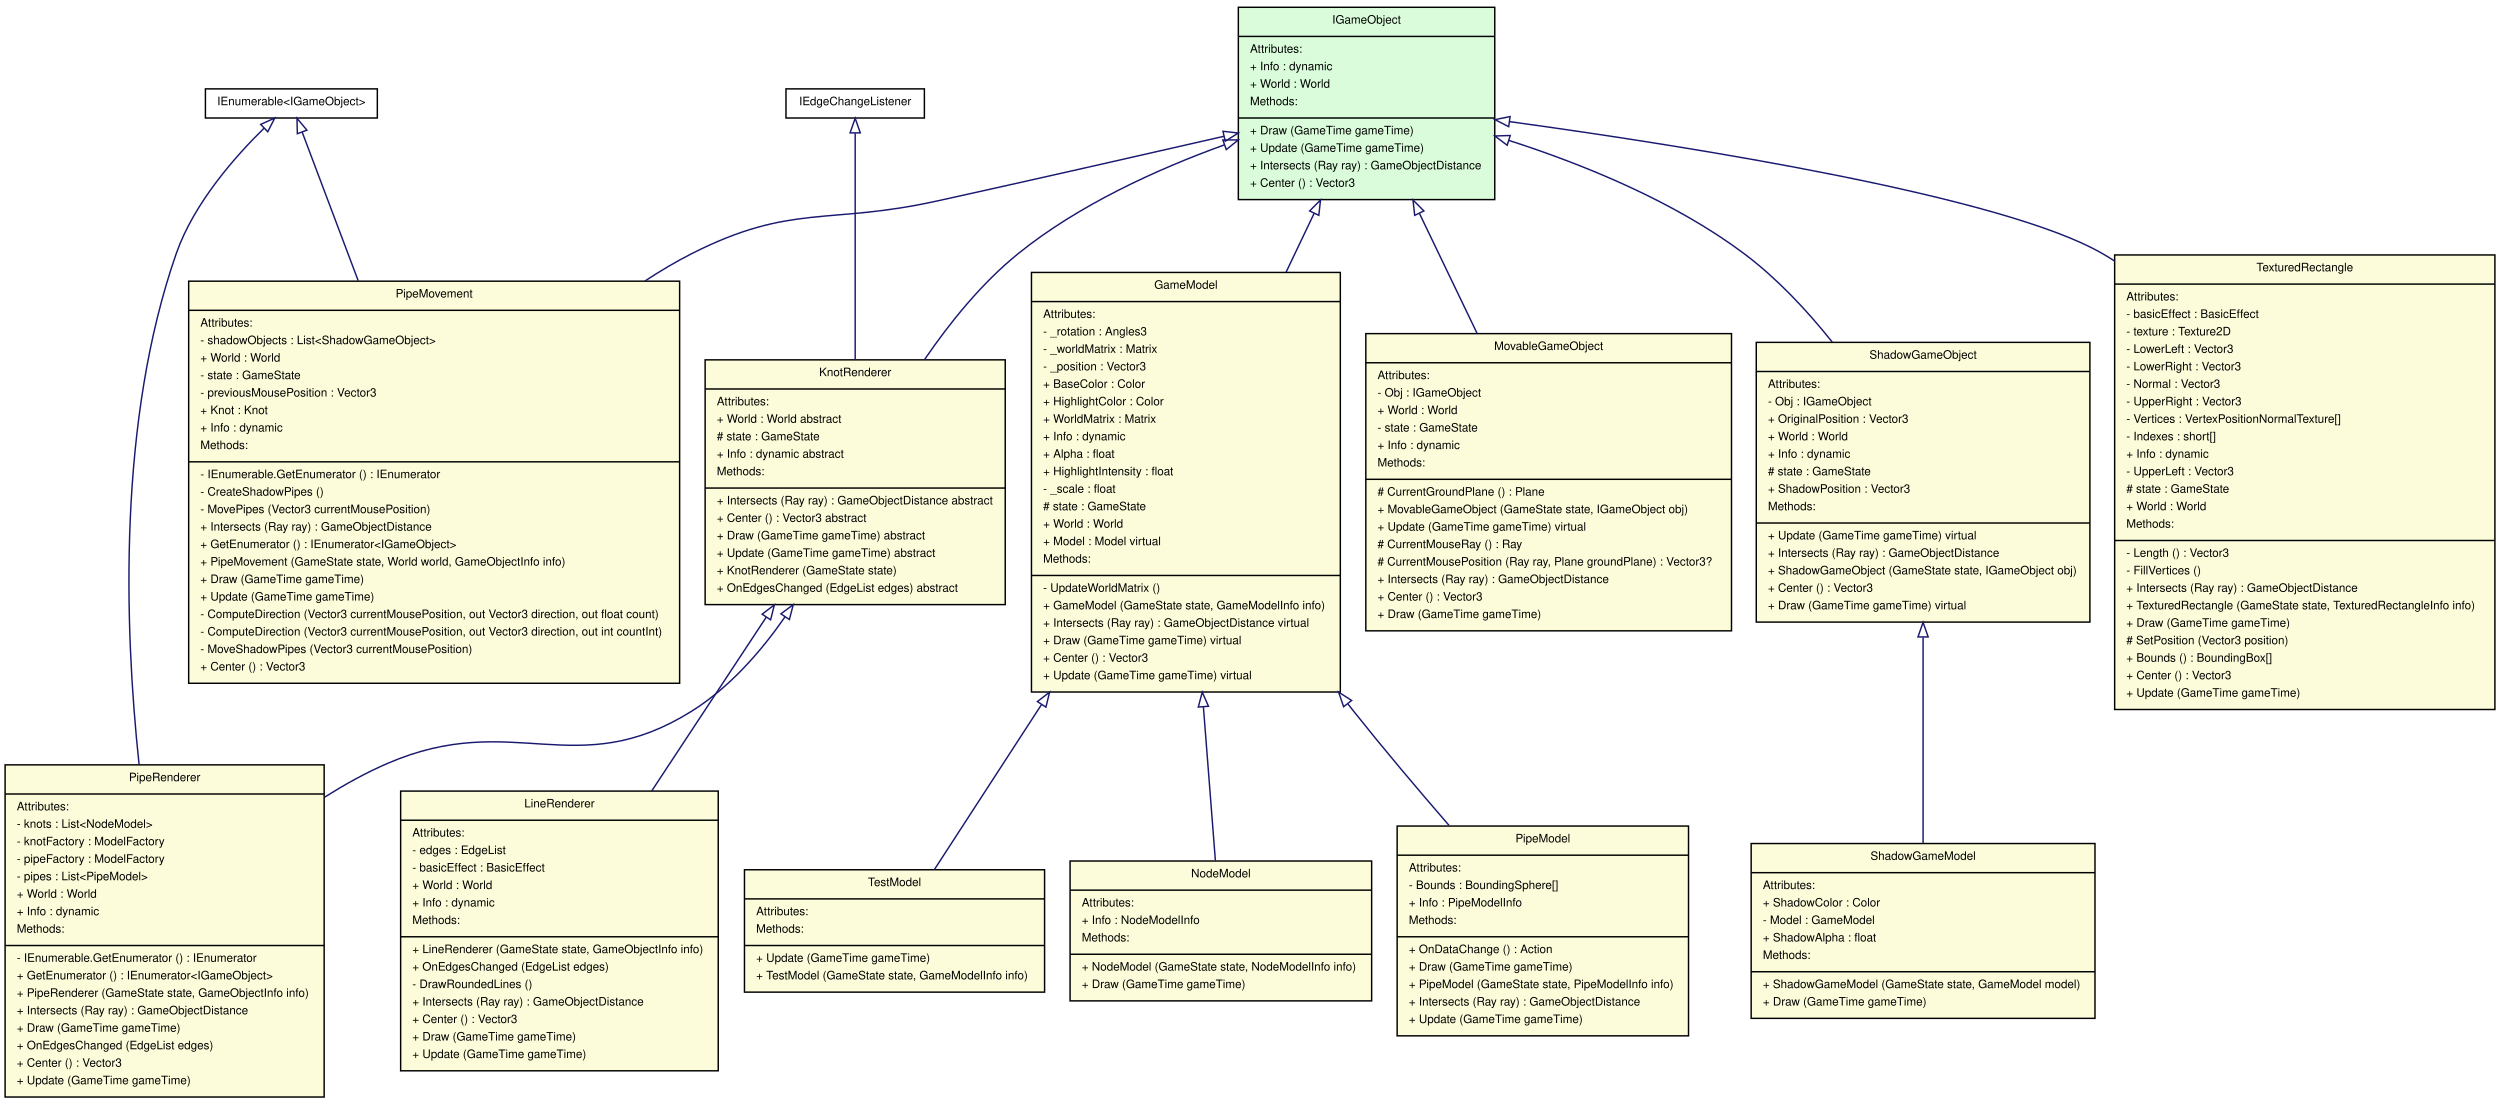
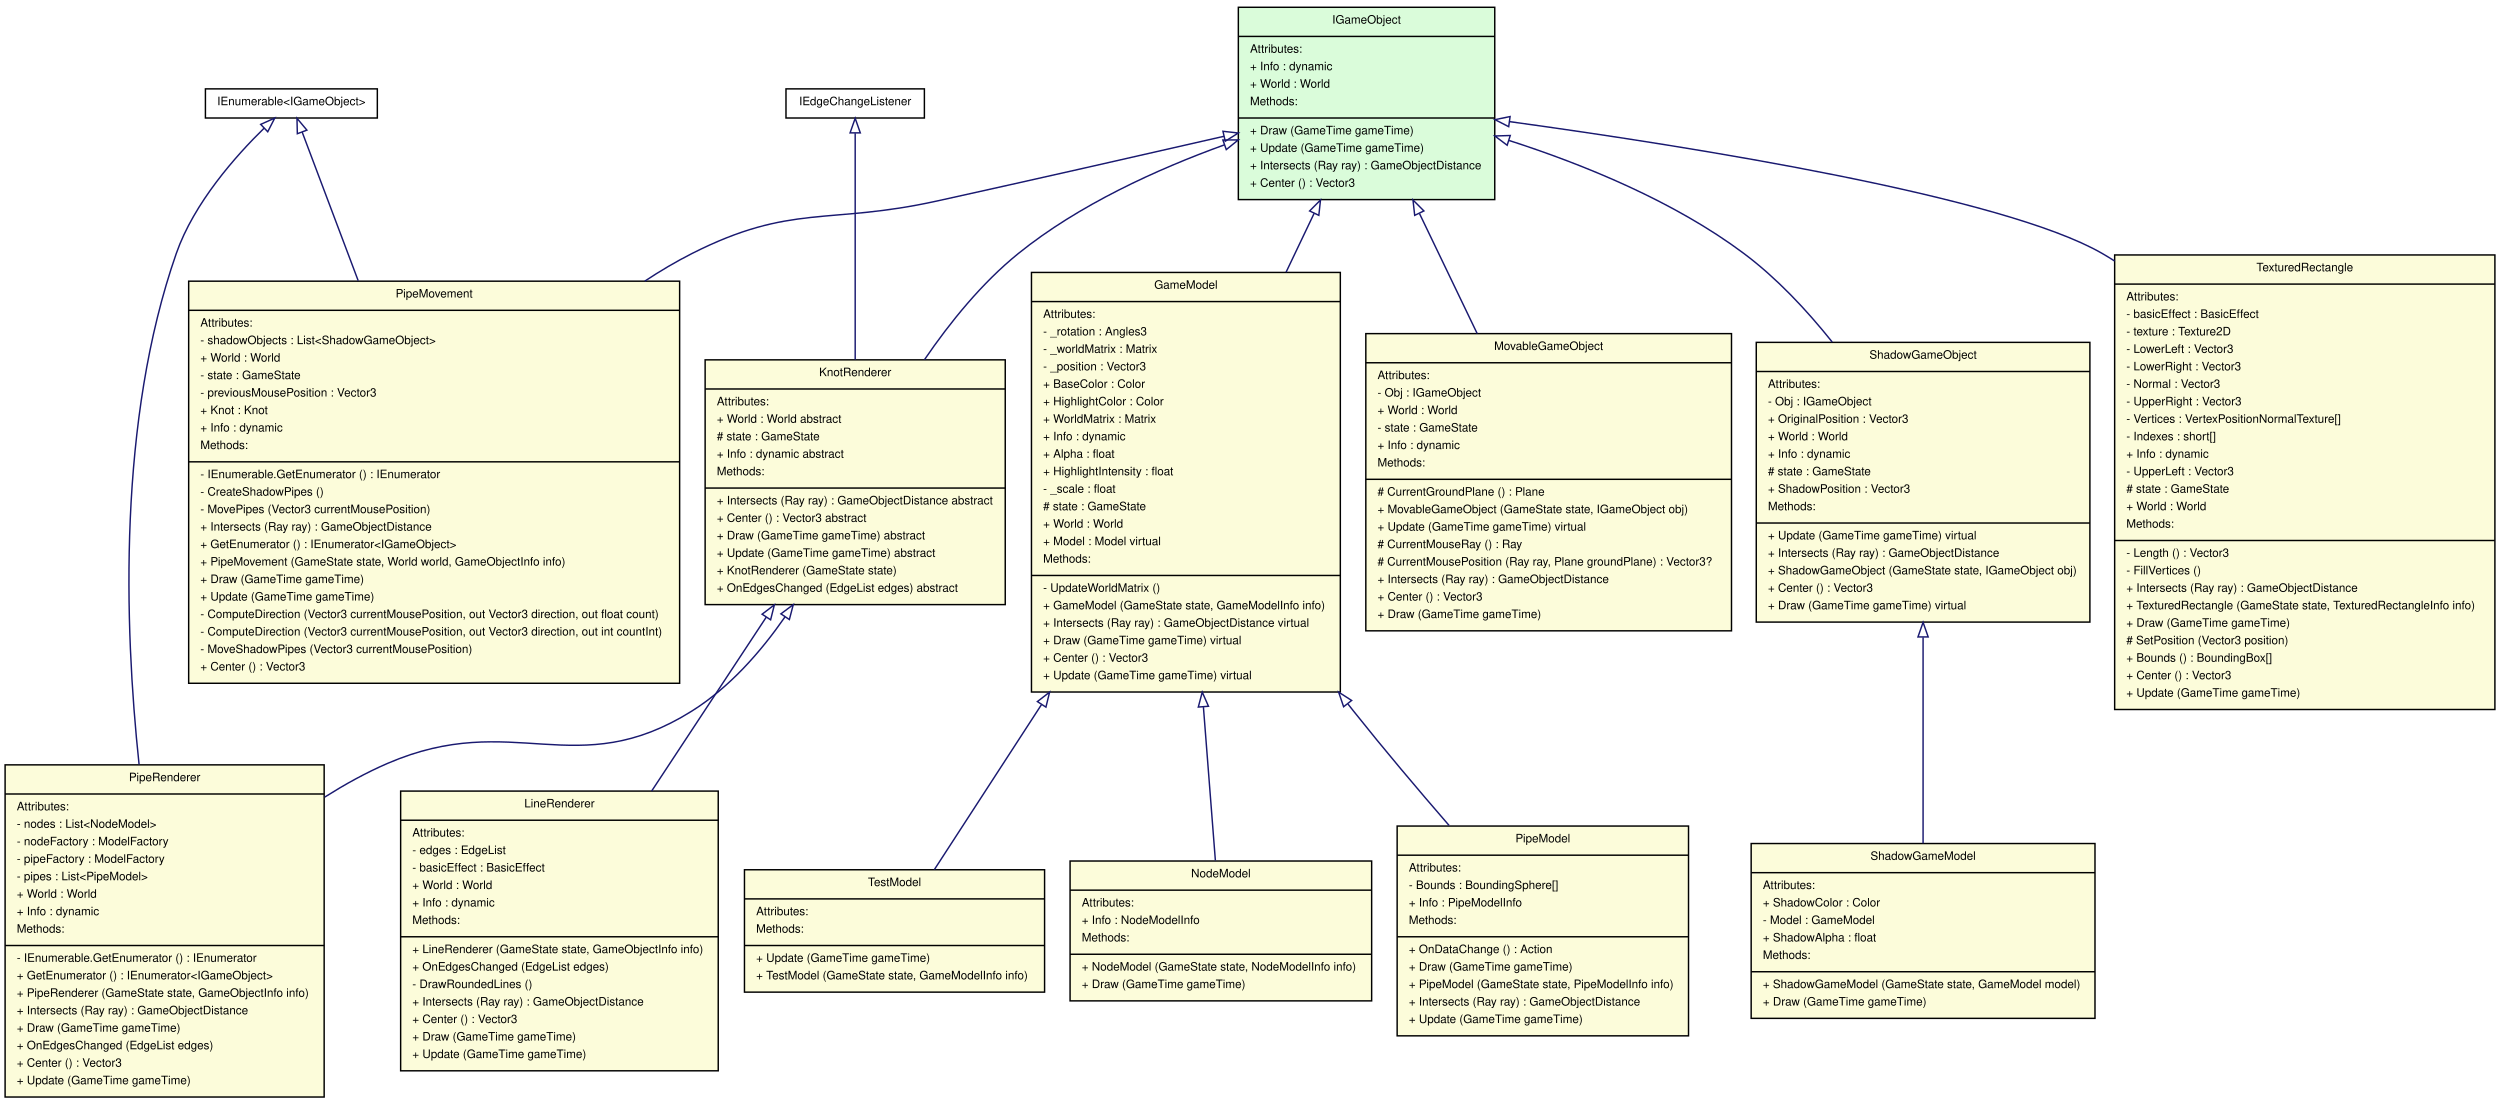
<svg xmlns="http://www.w3.org/2000/svg" width="1716pt" height="758pt" viewBox="0.00 0.00 1716.00 758.00">
  <g id="graph1" class="graph" transform="scale(1 1) rotate(0) translate(4 754)">
    <polygon fill="white" stroke="white" points="-4,5 -4,-754 1713,-754 1713,5 -4,5" />
    <g id="node1" class="node">
      <polygon fill="#dafcda" stroke="black" points="846,-617 846,-749 1022,-749 1022,-617 846,-617" />
      <text text-anchor="middle" x="934" y="-737.8" font-family="Helvetica,sans-Serif" font-size="8.00">IGameObject</text>
      <polyline fill="none" stroke="black" points="846,-729 1022,-729 " />
      <text text-anchor="start" x="854" y="-717.8" font-family="Helvetica,sans-Serif" font-size="8.00">Attributes:</text>
      <text text-anchor="start" x="854" y="-705.8" font-family="Helvetica,sans-Serif" font-size="8.00">+ Info : dynamic</text>
      <text text-anchor="start" x="854" y="-693.8" font-family="Helvetica,sans-Serif" font-size="8.00">+ World : World</text>
      <text text-anchor="start" x="854" y="-681.8" font-family="Helvetica,sans-Serif" font-size="8.00">Methods:</text>
      <polyline fill="none" stroke="black" points="846,-673 1022,-673 " />
      <text text-anchor="start" x="854" y="-661.8" font-family="Helvetica,sans-Serif" font-size="8.00">+ Draw (GameTime gameTime)</text>
      <text text-anchor="start" x="854" y="-649.8" font-family="Helvetica,sans-Serif" font-size="8.00">+ Update (GameTime gameTime)</text>
      <text text-anchor="start" x="854" y="-637.8" font-family="Helvetica,sans-Serif" font-size="8.00">+ Intersects (Ray ray) : GameObjectDistance</text>
      <text text-anchor="start" x="854" y="-625.8" font-family="Helvetica,sans-Serif" font-size="8.00">+ Center () : Vector3</text>
    </g>
    <g id="node2" class="node">
      <polygon fill="#fcfcda" stroke="black" points="704,-279 704,-567 916,-567 916,-279 704,-279" />
      <text text-anchor="middle" x="810" y="-555.8" font-family="Helvetica,sans-Serif" font-size="8.00">GameModel</text>
      <polyline fill="none" stroke="black" points="704,-547 916,-547 " />
      <text text-anchor="start" x="712" y="-535.8" font-family="Helvetica,sans-Serif" font-size="8.00">Attributes:</text>
      <text text-anchor="start" x="712" y="-523.8" font-family="Helvetica,sans-Serif" font-size="8.00">- _rotation : Angles3</text>
      <text text-anchor="start" x="712" y="-511.8" font-family="Helvetica,sans-Serif" font-size="8.00">- _worldMatrix : Matrix</text>
      <text text-anchor="start" x="712" y="-499.8" font-family="Helvetica,sans-Serif" font-size="8.00">- _position : Vector3</text>
      <text text-anchor="start" x="712" y="-487.8" font-family="Helvetica,sans-Serif" font-size="8.00">+ BaseColor : Color</text>
      <text text-anchor="start" x="712" y="-475.8" font-family="Helvetica,sans-Serif" font-size="8.00">+ HighlightColor : Color</text>
      <text text-anchor="start" x="712" y="-463.8" font-family="Helvetica,sans-Serif" font-size="8.00">+ WorldMatrix : Matrix</text>
      <text text-anchor="start" x="712" y="-451.8" font-family="Helvetica,sans-Serif" font-size="8.00">+ Info : dynamic</text>
      <text text-anchor="start" x="712" y="-439.8" font-family="Helvetica,sans-Serif" font-size="8.00">+ Alpha : float</text>
      <text text-anchor="start" x="712" y="-427.8" font-family="Helvetica,sans-Serif" font-size="8.00">+ HighlightIntensity : float</text>
      <text text-anchor="start" x="712" y="-415.8" font-family="Helvetica,sans-Serif" font-size="8.00">- _scale : float</text>
      <text text-anchor="start" x="712" y="-403.8" font-family="Helvetica,sans-Serif" font-size="8.00"># state : GameState</text>
      <text text-anchor="start" x="712" y="-391.8" font-family="Helvetica,sans-Serif" font-size="8.00">+ World : World</text>
      <text text-anchor="start" x="712" y="-379.8" font-family="Helvetica,sans-Serif" font-size="8.00">+ Model : Model virtual</text>
      <text text-anchor="start" x="712" y="-367.8" font-family="Helvetica,sans-Serif" font-size="8.00">Methods:</text>
      <polyline fill="none" stroke="black" points="704,-359 916,-359 " />
      <text text-anchor="start" x="712" y="-347.8" font-family="Helvetica,sans-Serif" font-size="8.00">- UpdateWorldMatrix ()</text>
      <text text-anchor="start" x="712" y="-335.8" font-family="Helvetica,sans-Serif" font-size="8.00">+ GameModel (GameState state, GameModelInfo info)</text>
      <text text-anchor="start" x="712" y="-323.8" font-family="Helvetica,sans-Serif" font-size="8.00">+ Intersects (Ray ray) : GameObjectDistance virtual</text>
      <text text-anchor="start" x="712" y="-311.8" font-family="Helvetica,sans-Serif" font-size="8.00">+ Draw (GameTime gameTime) virtual</text>
      <text text-anchor="start" x="712" y="-299.8" font-family="Helvetica,sans-Serif" font-size="8.00">+ Center () : Vector3</text>
      <text text-anchor="start" x="712" y="-287.8" font-family="Helvetica,sans-Serif" font-size="8.00">+ Update (GameTime gameTime) virtual</text>
    </g>
    <g id="edge2" class="edge">
      <path fill="none" stroke="midnightblue" d="M898.019,-607.556C891.912,-594.75 885.393,-581.082 878.77,-567.195" />
      <polygon fill="none" stroke="midnightblue" points="894.925,-609.199 902.389,-616.718 901.243,-606.186 894.925,-609.199" />
    </g>
    <g id="node6" class="node">
      <polygon fill="#fcfcda" stroke="black" points="480,-339 480,-507 686,-507 686,-339 480,-339" />
      <text text-anchor="middle" x="583" y="-495.8" font-family="Helvetica,sans-Serif" font-size="8.00">KnotRenderer</text>
      <polyline fill="none" stroke="black" points="480,-487 686,-487 " />
      <text text-anchor="start" x="488" y="-475.8" font-family="Helvetica,sans-Serif" font-size="8.00">Attributes:</text>
      <text text-anchor="start" x="488" y="-463.8" font-family="Helvetica,sans-Serif" font-size="8.00">+ World : World abstract</text>
      <text text-anchor="start" x="488" y="-451.8" font-family="Helvetica,sans-Serif" font-size="8.00"># state : GameState</text>
      <text text-anchor="start" x="488" y="-439.8" font-family="Helvetica,sans-Serif" font-size="8.00">+ Info : dynamic abstract</text>
      <text text-anchor="start" x="488" y="-427.8" font-family="Helvetica,sans-Serif" font-size="8.00">Methods:</text>
      <polyline fill="none" stroke="black" points="480,-419 686,-419 " />
      <text text-anchor="start" x="488" y="-407.8" font-family="Helvetica,sans-Serif" font-size="8.00">+ Intersects (Ray ray) : GameObjectDistance abstract</text>
      <text text-anchor="start" x="488" y="-395.8" font-family="Helvetica,sans-Serif" font-size="8.00">+ Center () : Vector3 abstract</text>
      <text text-anchor="start" x="488" y="-383.8" font-family="Helvetica,sans-Serif" font-size="8.00">+ Draw (GameTime gameTime) abstract</text>
      <text text-anchor="start" x="488" y="-371.8" font-family="Helvetica,sans-Serif" font-size="8.00">+ Update (GameTime gameTime) abstract</text>
      <text text-anchor="start" x="488" y="-359.8" font-family="Helvetica,sans-Serif" font-size="8.00">+ KnotRenderer (GameState state)</text>
      <text text-anchor="start" x="488" y="-347.8" font-family="Helvetica,sans-Serif" font-size="8.00">+ OnEdgesChanged (EdgeList edges) abstract</text>
    </g>
    <g id="edge12" class="edge">
      <path fill="none" stroke="midnightblue" d="M836.262,-654.511C790.173,-637.831 736.36,-613.38 695,-580 670.118,-559.918 648.213,-532.971 630.528,-507.075" />
      <polygon fill="none" stroke="midnightblue" points="835.377,-657.911 845.972,-657.953 837.716,-651.313 835.377,-657.911" />
    </g>
    <g id="node9" class="node">
      <polygon fill="#fcfcda" stroke="black" points="933.5,-321 933.5,-525 1184.5,-525 1184.5,-321 933.5,-321" />
      <text text-anchor="middle" x="1059" y="-513.8" font-family="Helvetica,sans-Serif" font-size="8.00">MovableGameObject</text>
      <polyline fill="none" stroke="black" points="933.5,-505 1184.5,-505 " />
      <text text-anchor="start" x="941.5" y="-493.8" font-family="Helvetica,sans-Serif" font-size="8.00">Attributes:</text>
      <text text-anchor="start" x="941.5" y="-481.8" font-family="Helvetica,sans-Serif" font-size="8.00">- Obj : IGameObject</text>
      <text text-anchor="start" x="941.5" y="-469.8" font-family="Helvetica,sans-Serif" font-size="8.00">+ World : World</text>
      <text text-anchor="start" x="941.5" y="-457.8" font-family="Helvetica,sans-Serif" font-size="8.00">- state : GameState</text>
      <text text-anchor="start" x="941.5" y="-445.8" font-family="Helvetica,sans-Serif" font-size="8.00">+ Info : dynamic</text>
      <text text-anchor="start" x="941.5" y="-433.8" font-family="Helvetica,sans-Serif" font-size="8.00">Methods:</text>
      <polyline fill="none" stroke="black" points="933.5,-425 1184.5,-425 " />
      <text text-anchor="start" x="941.5" y="-413.8" font-family="Helvetica,sans-Serif" font-size="8.00"># CurrentGroundPlane () : Plane</text>
      <text text-anchor="start" x="941.5" y="-401.8" font-family="Helvetica,sans-Serif" font-size="8.00">+ MovableGameObject (GameState state, IGameObject obj)</text>
      <text text-anchor="start" x="941.5" y="-389.8" font-family="Helvetica,sans-Serif" font-size="8.00">+ Update (GameTime gameTime) virtual</text>
      <text text-anchor="start" x="941.5" y="-377.8" font-family="Helvetica,sans-Serif" font-size="8.00"># CurrentMouseRay () : Ray</text>
      <text text-anchor="start" x="941.5" y="-365.8" font-family="Helvetica,sans-Serif" font-size="8.00"># CurrentMousePosition (Ray ray, Plane groundPlane) : Vector3?</text>
      <text text-anchor="start" x="941.5" y="-353.8" font-family="Helvetica,sans-Serif" font-size="8.00">+ Intersects (Ray ray) : GameObjectDistance</text>
      <text text-anchor="start" x="941.5" y="-341.8" font-family="Helvetica,sans-Serif" font-size="8.00">+ Center () : Vector3</text>
      <text text-anchor="start" x="941.5" y="-329.8" font-family="Helvetica,sans-Serif" font-size="8.00">+ Draw (GameTime gameTime)</text>
    </g>
    <g id="edge20" class="edge">
      <path fill="none" stroke="midnightblue" d="M970.342,-607.409C982.707,-581.69 996.739,-552.504 1009.93,-525.061" />
      <polygon fill="none" stroke="midnightblue" points="967.045,-606.189 965.866,-616.718 973.354,-609.222 967.045,-606.189" />
    </g>
    <g id="node10" class="node">
      <polygon fill="#fcfcda" stroke="black" points="125.5,-285 125.5,-561 462.5,-561 462.5,-285 125.5,-285" />
      <text text-anchor="middle" x="294" y="-549.8" font-family="Helvetica,sans-Serif" font-size="8.00">PipeMovement</text>
      <polyline fill="none" stroke="black" points="125.5,-541 462.5,-541 " />
      <text text-anchor="start" x="133.5" y="-529.8" font-family="Helvetica,sans-Serif" font-size="8.00">Attributes:</text>
      <text text-anchor="start" x="133.5" y="-517.8" font-family="Helvetica,sans-Serif" font-size="8.00">- shadowObjects : List&lt;ShadowGameObject&gt;</text>
      <text text-anchor="start" x="133.5" y="-505.8" font-family="Helvetica,sans-Serif" font-size="8.00">+ World : World</text>
      <text text-anchor="start" x="133.5" y="-493.8" font-family="Helvetica,sans-Serif" font-size="8.00">- state : GameState</text>
      <text text-anchor="start" x="133.5" y="-481.8" font-family="Helvetica,sans-Serif" font-size="8.00">- previousMousePosition : Vector3</text>
      <text text-anchor="start" x="133.5" y="-469.8" font-family="Helvetica,sans-Serif" font-size="8.00">+ Knot : Knot</text>
      <text text-anchor="start" x="133.5" y="-457.8" font-family="Helvetica,sans-Serif" font-size="8.00">+ Info : dynamic</text>
      <text text-anchor="start" x="133.5" y="-445.8" font-family="Helvetica,sans-Serif" font-size="8.00">Methods:</text>
      <polyline fill="none" stroke="black" points="125.5,-437 462.5,-437 " />
      <text text-anchor="start" x="133.5" y="-425.8" font-family="Helvetica,sans-Serif" font-size="8.00">- IEnumerable.GetEnumerator () : IEnumerator</text>
      <text text-anchor="start" x="133.5" y="-413.8" font-family="Helvetica,sans-Serif" font-size="8.00">- CreateShadowPipes ()</text>
      <text text-anchor="start" x="133.5" y="-401.8" font-family="Helvetica,sans-Serif" font-size="8.00">- MovePipes (Vector3 currentMousePosition)</text>
      <text text-anchor="start" x="133.5" y="-389.8" font-family="Helvetica,sans-Serif" font-size="8.00">+ Intersects (Ray ray) : GameObjectDistance</text>
      <text text-anchor="start" x="133.5" y="-377.8" font-family="Helvetica,sans-Serif" font-size="8.00">+ GetEnumerator () : IEnumerator&lt;IGameObject&gt;</text>
      <text text-anchor="start" x="133.5" y="-365.8" font-family="Helvetica,sans-Serif" font-size="8.00">+ PipeMovement (GameState state, World world, GameObjectInfo info)</text>
      <text text-anchor="start" x="133.5" y="-353.8" font-family="Helvetica,sans-Serif" font-size="8.00">+ Draw (GameTime gameTime)</text>
      <text text-anchor="start" x="133.5" y="-341.8" font-family="Helvetica,sans-Serif" font-size="8.00">+ Update (GameTime gameTime)</text>
      <text text-anchor="start" x="133.5" y="-329.8" font-family="Helvetica,sans-Serif" font-size="8.00">- ComputeDirection (Vector3 currentMousePosition, out Vector3 direction, out float count)</text>
      <text text-anchor="start" x="133.5" y="-317.8" font-family="Helvetica,sans-Serif" font-size="8.00">- ComputeDirection (Vector3 currentMousePosition, out Vector3 direction, out int countInt)</text>
      <text text-anchor="start" x="133.5" y="-305.8" font-family="Helvetica,sans-Serif" font-size="8.00">- MoveShadowPipes (Vector3 currentMousePosition)</text>
      <text text-anchor="start" x="133.5" y="-293.8" font-family="Helvetica,sans-Serif" font-size="8.00">+ Center () : Vector3</text>
    </g>
    <g id="edge22" class="edge">
      <path fill="none" stroke="midnightblue" d="M836.172,-660.466C778.771,-647.323 704.813,-630.524 639,-616 564.433,-599.543 539.139,-614.47 471,-580 460.004,-574.437 449.155,-568.023 438.569,-561.031" />
      <polygon fill="none" stroke="midnightblue" points="835.434,-663.887 845.963,-662.709 836.997,-657.064 835.434,-663.887" />
    </g>
    <g id="node11" class="node">
      <polygon fill="#fcfcda" stroke="black" points="1201.5,-327 1201.5,-519 1430.5,-519 1430.5,-327 1201.5,-327" />
      <text text-anchor="middle" x="1316" y="-507.8" font-family="Helvetica,sans-Serif" font-size="8.00">ShadowGameObject</text>
      <polyline fill="none" stroke="black" points="1201.5,-499 1430.5,-499 " />
      <text text-anchor="start" x="1209.5" y="-487.8" font-family="Helvetica,sans-Serif" font-size="8.00">Attributes:</text>
      <text text-anchor="start" x="1209.5" y="-475.8" font-family="Helvetica,sans-Serif" font-size="8.00">- Obj : IGameObject</text>
      <text text-anchor="start" x="1209.5" y="-463.8" font-family="Helvetica,sans-Serif" font-size="8.00">+ OriginalPosition : Vector3</text>
      <text text-anchor="start" x="1209.5" y="-451.8" font-family="Helvetica,sans-Serif" font-size="8.00">+ World : World</text>
      <text text-anchor="start" x="1209.5" y="-439.8" font-family="Helvetica,sans-Serif" font-size="8.00">+ Info : dynamic</text>
      <text text-anchor="start" x="1209.5" y="-427.8" font-family="Helvetica,sans-Serif" font-size="8.00"># state : GameState</text>
      <text text-anchor="start" x="1209.5" y="-415.8" font-family="Helvetica,sans-Serif" font-size="8.00">+ ShadowPosition : Vector3</text>
      <text text-anchor="start" x="1209.5" y="-403.8" font-family="Helvetica,sans-Serif" font-size="8.00">Methods:</text>
      <polyline fill="none" stroke="black" points="1201.5,-395 1430.5,-395 " />
      <text text-anchor="start" x="1209.5" y="-383.8" font-family="Helvetica,sans-Serif" font-size="8.00">+ Update (GameTime gameTime) virtual</text>
      <text text-anchor="start" x="1209.5" y="-371.8" font-family="Helvetica,sans-Serif" font-size="8.00">+ Intersects (Ray ray) : GameObjectDistance</text>
      <text text-anchor="start" x="1209.5" y="-359.8" font-family="Helvetica,sans-Serif" font-size="8.00">+ ShadowGameObject (GameState state, IGameObject obj)</text>
      <text text-anchor="start" x="1209.5" y="-347.8" font-family="Helvetica,sans-Serif" font-size="8.00">+ Center () : Vector3</text>
      <text text-anchor="start" x="1209.5" y="-335.8" font-family="Helvetica,sans-Serif" font-size="8.00">+ Draw (GameTime gameTime) virtual</text>
    </g>
    <g id="edge26" class="edge">
      <path fill="none" stroke="midnightblue" d="M1031.82,-657.574C1083.15,-641.049 1145.13,-615.814 1193,-580 1215.46,-563.197 1236.02,-541.31 1253.63,-519.237" />
      <polygon fill="none" stroke="midnightblue" points="1030.52,-654.315 1022.04,-660.661 1032.63,-660.99 1030.52,-654.315" />
    </g>
    <g id="node13" class="node">
      <polygon fill="#fcfcda" stroke="black" points="1447.5,-267 1447.5,-579 1708.5,-579 1708.5,-267 1447.5,-267" />
      <text text-anchor="middle" x="1578" y="-567.8" font-family="Helvetica,sans-Serif" font-size="8.00">TexturedRectangle</text>
      <polyline fill="none" stroke="black" points="1447.5,-559 1708.5,-559 " />
      <text text-anchor="start" x="1455.5" y="-547.8" font-family="Helvetica,sans-Serif" font-size="8.00">Attributes:</text>
      <text text-anchor="start" x="1455.5" y="-535.8" font-family="Helvetica,sans-Serif" font-size="8.00">- basicEffect : BasicEffect</text>
      <text text-anchor="start" x="1455.5" y="-523.8" font-family="Helvetica,sans-Serif" font-size="8.00">- texture : Texture2D</text>
      <text text-anchor="start" x="1455.5" y="-511.8" font-family="Helvetica,sans-Serif" font-size="8.00">- LowerLeft : Vector3</text>
      <text text-anchor="start" x="1455.5" y="-499.8" font-family="Helvetica,sans-Serif" font-size="8.00">- LowerRight : Vector3</text>
      <text text-anchor="start" x="1455.5" y="-487.8" font-family="Helvetica,sans-Serif" font-size="8.00">- Normal : Vector3</text>
      <text text-anchor="start" x="1455.5" y="-475.8" font-family="Helvetica,sans-Serif" font-size="8.00">- UpperRight : Vector3</text>
      <text text-anchor="start" x="1455.5" y="-463.8" font-family="Helvetica,sans-Serif" font-size="8.00">- Vertices : VertexPositionNormalTexture[]</text>
      <text text-anchor="start" x="1455.5" y="-451.8" font-family="Helvetica,sans-Serif" font-size="8.00">- Indexes : short[]</text>
      <text text-anchor="start" x="1455.5" y="-439.8" font-family="Helvetica,sans-Serif" font-size="8.00">+ Info : dynamic</text>
      <text text-anchor="start" x="1455.5" y="-427.8" font-family="Helvetica,sans-Serif" font-size="8.00">- UpperLeft : Vector3</text>
      <text text-anchor="start" x="1455.5" y="-415.8" font-family="Helvetica,sans-Serif" font-size="8.00"># state : GameState</text>
      <text text-anchor="start" x="1455.5" y="-403.8" font-family="Helvetica,sans-Serif" font-size="8.00">+ World : World</text>
      <text text-anchor="start" x="1455.5" y="-391.8" font-family="Helvetica,sans-Serif" font-size="8.00">Methods:</text>
      <polyline fill="none" stroke="black" points="1447.5,-383 1708.5,-383 " />
      <text text-anchor="start" x="1455.5" y="-371.8" font-family="Helvetica,sans-Serif" font-size="8.00">- Length () : Vector3</text>
      <text text-anchor="start" x="1455.5" y="-359.8" font-family="Helvetica,sans-Serif" font-size="8.00">- FillVertices ()</text>
      <text text-anchor="start" x="1455.5" y="-347.8" font-family="Helvetica,sans-Serif" font-size="8.00">+ Intersects (Ray ray) : GameObjectDistance</text>
      <text text-anchor="start" x="1455.5" y="-335.8" font-family="Helvetica,sans-Serif" font-size="8.00">+ TexturedRectangle (GameState state, TexturedRectangleInfo info)</text>
      <text text-anchor="start" x="1455.5" y="-323.8" font-family="Helvetica,sans-Serif" font-size="8.00">+ Draw (GameTime gameTime)</text>
      <text text-anchor="start" x="1455.5" y="-311.8" font-family="Helvetica,sans-Serif" font-size="8.00"># SetPosition (Vector3 position)</text>
      <text text-anchor="start" x="1455.5" y="-299.8" font-family="Helvetica,sans-Serif" font-size="8.00">+ Bounds () : BoundingBox[]</text>
      <text text-anchor="start" x="1455.5" y="-287.8" font-family="Helvetica,sans-Serif" font-size="8.00">+ Center () : Vector3</text>
      <text text-anchor="start" x="1455.5" y="-275.8" font-family="Helvetica,sans-Serif" font-size="8.00">+ Update (GameTime gameTime)</text>
    </g>
    <g id="edge30" class="edge">
      <path fill="none" stroke="midnightblue" d="M1032.24,-670.497C1158.91,-653.099 1371.01,-619.263 1439,-580 1441.84,-578.362 1444.65,-576.644 1447.43,-574.856" />
      <polygon fill="none" stroke="midnightblue" points="1031.57,-667.055 1022.14,-671.875 1032.52,-673.991 1031.57,-667.055" />
    </g>
    <g id="node3" class="node">
      <polygon fill="#fcfcda" stroke="black" points="730.5,-67 730.5,-163 937.5,-163 937.5,-67 730.5,-67" />
      <text text-anchor="middle" x="834" y="-151.8" font-family="Helvetica,sans-Serif" font-size="8.00">NodeModel</text>
      <polyline fill="none" stroke="black" points="730.5,-143 937.5,-143 " />
      <text text-anchor="start" x="738.5" y="-131.8" font-family="Helvetica,sans-Serif" font-size="8.00">Attributes:</text>
      <text text-anchor="start" x="738.5" y="-119.8" font-family="Helvetica,sans-Serif" font-size="8.00">+ Info : NodeModelInfo</text>
      <text text-anchor="start" x="738.5" y="-107.8" font-family="Helvetica,sans-Serif" font-size="8.00">Methods:</text>
      <polyline fill="none" stroke="black" points="730.5,-99 937.5,-99 " />
      <text text-anchor="start" x="738.5" y="-87.8" font-family="Helvetica,sans-Serif" font-size="8.00">+ NodeModel (GameState state, NodeModelInfo info)</text>
      <text text-anchor="start" x="738.5" y="-75.8" font-family="Helvetica,sans-Serif" font-size="8.00">+ Draw (GameTime gameTime)</text>
    </g>
    <g id="edge4" class="edge">
      <path fill="none" stroke="midnightblue" d="M822.027,-268.658C825.011,-230.358 827.993,-192.086 830.235,-163.318" />
      <polygon fill="none" stroke="midnightblue" points="818.515,-268.678 821.227,-278.92 825.493,-269.222 818.515,-268.678" />
    </g>
    <g id="node4" class="node">
      <polygon fill="#fcfcda" stroke="black" points="955,-43 955,-187 1155,-187 1155,-43 955,-43" />
      <text text-anchor="middle" x="1055" y="-175.8" font-family="Helvetica,sans-Serif" font-size="8.00">PipeModel</text>
      <polyline fill="none" stroke="black" points="955,-167 1155,-167 " />
      <text text-anchor="start" x="963" y="-155.8" font-family="Helvetica,sans-Serif" font-size="8.00">Attributes:</text>
      <text text-anchor="start" x="963" y="-143.8" font-family="Helvetica,sans-Serif" font-size="8.00">- Bounds : BoundingSphere[]</text>
      <text text-anchor="start" x="963" y="-131.8" font-family="Helvetica,sans-Serif" font-size="8.00">+ Info : PipeModelInfo</text>
      <text text-anchor="start" x="963" y="-119.8" font-family="Helvetica,sans-Serif" font-size="8.00">Methods:</text>
      <polyline fill="none" stroke="black" points="955,-111 1155,-111 " />
      <text text-anchor="start" x="963" y="-99.8" font-family="Helvetica,sans-Serif" font-size="8.00">+ OnDataChange () : Action</text>
      <text text-anchor="start" x="963" y="-87.8" font-family="Helvetica,sans-Serif" font-size="8.00">+ Draw (GameTime gameTime)</text>
      <text text-anchor="start" x="963" y="-75.8" font-family="Helvetica,sans-Serif" font-size="8.00">+ PipeModel (GameState state, PipeModelInfo info)</text>
      <text text-anchor="start" x="963" y="-63.8" font-family="Helvetica,sans-Serif" font-size="8.00">+ Intersects (Ray ray) : GameObjectDistance</text>
      <text text-anchor="start" x="963" y="-51.8" font-family="Helvetica,sans-Serif" font-size="8.00">+ Update (GameTime gameTime)</text>
    </g>
    <g id="edge6" class="edge">
      <path fill="none" stroke="midnightblue" d="M921.205,-270.795C922.473,-269.186 923.739,-267.587 925,-266 945.769,-239.866 969.352,-211.978 990.677,-187.373" />
      <polygon fill="none" stroke="midnightblue" points="918.251,-268.891 914.84,-278.922 923.762,-273.207 918.251,-268.891" />
    </g>
    <g id="node5" class="node">
      <polygon fill="#fcfcda" stroke="black" points="507,-73 507,-157 713,-157 713,-73 507,-73" />
      <text text-anchor="middle" x="610" y="-145.8" font-family="Helvetica,sans-Serif" font-size="8.00">TestModel</text>
      <polyline fill="none" stroke="black" points="507,-137 713,-137 " />
      <text text-anchor="start" x="515" y="-125.8" font-family="Helvetica,sans-Serif" font-size="8.00">Attributes:</text>
      <text text-anchor="start" x="515" y="-113.8" font-family="Helvetica,sans-Serif" font-size="8.00">Methods:</text>
      <polyline fill="none" stroke="black" points="507,-105 713,-105 " />
      <text text-anchor="start" x="515" y="-93.8" font-family="Helvetica,sans-Serif" font-size="8.00">+ Update (GameTime gameTime)</text>
      <text text-anchor="start" x="515" y="-81.8" font-family="Helvetica,sans-Serif" font-size="8.00">+ TestModel (GameState state, GameModelInfo info)</text>
    </g>
    <g id="edge8" class="edge">
      <path fill="none" stroke="midnightblue" d="M710.852,-270.312C683.791,-228.639 656.647,-186.837 637.347,-157.115" />
      <polygon fill="none" stroke="midnightblue" points="708.06,-272.439 716.441,-278.92 713.931,-268.627 708.06,-272.439" />
    </g>
    <g id="node7" class="node">
      <polygon fill="#fcfcda" stroke="black" points="271,-19 271,-211 489,-211 489,-19 271,-19" />
      <text text-anchor="middle" x="380" y="-199.8" font-family="Helvetica,sans-Serif" font-size="8.00">LineRenderer</text>
      <polyline fill="none" stroke="black" points="271,-191 489,-191 " />
      <text text-anchor="start" x="279" y="-179.8" font-family="Helvetica,sans-Serif" font-size="8.00">Attributes:</text>
      <text text-anchor="start" x="279" y="-167.8" font-family="Helvetica,sans-Serif" font-size="8.00">- edges : EdgeList</text>
      <text text-anchor="start" x="279" y="-155.8" font-family="Helvetica,sans-Serif" font-size="8.00">- basicEffect : BasicEffect</text>
      <text text-anchor="start" x="279" y="-143.8" font-family="Helvetica,sans-Serif" font-size="8.00">+ World : World</text>
      <text text-anchor="start" x="279" y="-131.8" font-family="Helvetica,sans-Serif" font-size="8.00">+ Info : dynamic</text>
      <text text-anchor="start" x="279" y="-119.8" font-family="Helvetica,sans-Serif" font-size="8.00">Methods:</text>
      <polyline fill="none" stroke="black" points="271,-111 489,-111 " />
      <text text-anchor="start" x="279" y="-99.8" font-family="Helvetica,sans-Serif" font-size="8.00">+ LineRenderer (GameState state, GameObjectInfo info)</text>
      <text text-anchor="start" x="279" y="-87.8" font-family="Helvetica,sans-Serif" font-size="8.00">+ OnEdgesChanged (EdgeList edges)</text>
      <text text-anchor="start" x="279" y="-75.8" font-family="Helvetica,sans-Serif" font-size="8.00">- DrawRoundedLines ()</text>
      <text text-anchor="start" x="279" y="-63.8" font-family="Helvetica,sans-Serif" font-size="8.00">+ Intersects (Ray ray) : GameObjectDistance</text>
      <text text-anchor="start" x="279" y="-51.8" font-family="Helvetica,sans-Serif" font-size="8.00">+ Center () : Vector3</text>
      <text text-anchor="start" x="279" y="-39.8" font-family="Helvetica,sans-Serif" font-size="8.00">+ Draw (GameTime gameTime)</text>
      <text text-anchor="start" x="279" y="-27.8" font-family="Helvetica,sans-Serif" font-size="8.00">+ Update (GameTime gameTime)</text>
    </g>
    <g id="edge14" class="edge">
      <path fill="none" stroke="midnightblue" d="M521.959,-330.386C497.102,-292.672 468.374,-249.085 443.291,-211.028" />
      <polygon fill="none" stroke="midnightblue" points="519.104,-332.414 527.529,-338.838 524.949,-328.562 519.104,-332.414" />
    </g>
    <g id="node8" class="node">
      <polygon fill="#fcfcda" stroke="black" points="-0.5,-1 -0.5,-229 218.5,-229 218.5,-1 -0.5,-1" />
      <text text-anchor="middle" x="109" y="-217.8" font-family="Helvetica,sans-Serif" font-size="8.00">PipeRenderer</text>
      <polyline fill="none" stroke="black" points="-0.5,-209 218.5,-209 " />
      <text text-anchor="start" x="7.5" y="-197.8" font-family="Helvetica,sans-Serif" font-size="8.00">Attributes:</text>
-       <text text-anchor="start" x="7.5" y="-185.8" font-family="Helvetica,sans-Serif" font-size="8.00">- knots : List&lt;NodeModel&gt;</text>
-       <text text-anchor="start" x="7.5" y="-173.8" font-family="Helvetica,sans-Serif" font-size="8.00">- knotFactory : ModelFactory</text>
+       <text text-anchor="start" x="7.5" y="-185.8" font-family="Helvetica,sans-Serif" font-size="8.00">- nodes : List&lt;NodeModel&gt;</text>
+       <text text-anchor="start" x="7.5" y="-173.8" font-family="Helvetica,sans-Serif" font-size="8.00">- nodeFactory : ModelFactory</text>
      <text text-anchor="start" x="7.5" y="-161.8" font-family="Helvetica,sans-Serif" font-size="8.00">- pipeFactory : ModelFactory</text>
      <text text-anchor="start" x="7.5" y="-149.8" font-family="Helvetica,sans-Serif" font-size="8.00">- pipes : List&lt;PipeModel&gt;</text>
      <text text-anchor="start" x="7.5" y="-137.8" font-family="Helvetica,sans-Serif" font-size="8.00">+ World : World</text>
      <text text-anchor="start" x="7.5" y="-125.8" font-family="Helvetica,sans-Serif" font-size="8.00">+ Info : dynamic</text>
      <text text-anchor="start" x="7.5" y="-113.8" font-family="Helvetica,sans-Serif" font-size="8.00">Methods:</text>
      <polyline fill="none" stroke="black" points="-0.5,-105 218.5,-105 " />
      <text text-anchor="start" x="7.5" y="-93.8" font-family="Helvetica,sans-Serif" font-size="8.00">- IEnumerable.GetEnumerator () : IEnumerator</text>
      <text text-anchor="start" x="7.5" y="-81.8" font-family="Helvetica,sans-Serif" font-size="8.00">+ GetEnumerator () : IEnumerator&lt;IGameObject&gt;</text>
      <text text-anchor="start" x="7.5" y="-69.8" font-family="Helvetica,sans-Serif" font-size="8.00">+ PipeRenderer (GameState state, GameObjectInfo info)</text>
      <text text-anchor="start" x="7.5" y="-57.8" font-family="Helvetica,sans-Serif" font-size="8.00">+ Intersects (Ray ray) : GameObjectDistance</text>
      <text text-anchor="start" x="7.5" y="-45.8" font-family="Helvetica,sans-Serif" font-size="8.00">+ Draw (GameTime gameTime)</text>
      <text text-anchor="start" x="7.5" y="-33.8" font-family="Helvetica,sans-Serif" font-size="8.00">+ OnEdgesChanged (EdgeList edges)</text>
      <text text-anchor="start" x="7.5" y="-21.8" font-family="Helvetica,sans-Serif" font-size="8.00">+ Center () : Vector3</text>
      <text text-anchor="start" x="7.5" y="-9.8" font-family="Helvetica,sans-Serif" font-size="8.00">+ Update (GameTime gameTime)</text>
    </g>
    <g id="edge16" class="edge">
      <path fill="none" stroke="midnightblue" d="M534.894,-330.66C517.861,-306.108 496.473,-282.001 471,-266 391.184,-215.863 348.536,-267.361 262,-230 247.356,-223.678 232.825,-215.684 218.879,-206.866" />
      <polygon fill="none" stroke="midnightblue" points="532.015,-332.652 540.503,-338.993 537.822,-328.743 532.015,-332.652" />
    </g>
    <g id="node12" class="node">
      <polygon fill="#fcfcda" stroke="black" points="1198,-55 1198,-175 1434,-175 1434,-55 1198,-55" />
      <text text-anchor="middle" x="1316" y="-163.8" font-family="Helvetica,sans-Serif" font-size="8.00">ShadowGameModel</text>
      <polyline fill="none" stroke="black" points="1198,-155 1434,-155 " />
      <text text-anchor="start" x="1206" y="-143.8" font-family="Helvetica,sans-Serif" font-size="8.00">Attributes:</text>
      <text text-anchor="start" x="1206" y="-131.8" font-family="Helvetica,sans-Serif" font-size="8.00">+ ShadowColor : Color</text>
      <text text-anchor="start" x="1206" y="-119.8" font-family="Helvetica,sans-Serif" font-size="8.00">- Model : GameModel</text>
      <text text-anchor="start" x="1206" y="-107.8" font-family="Helvetica,sans-Serif" font-size="8.00">+ ShadowAlpha : float</text>
      <text text-anchor="start" x="1206" y="-95.8" font-family="Helvetica,sans-Serif" font-size="8.00">Methods:</text>
      <polyline fill="none" stroke="black" points="1198,-87 1434,-87 " />
      <text text-anchor="start" x="1206" y="-75.8" font-family="Helvetica,sans-Serif" font-size="8.00">+ ShadowGameModel (GameState state, GameModel model)</text>
      <text text-anchor="start" x="1206" y="-63.8" font-family="Helvetica,sans-Serif" font-size="8.00">+ Draw (GameTime gameTime)</text>
    </g>
    <g id="edge28" class="edge">
      <path fill="none" stroke="midnightblue" d="M1316,-316.519C1316,-269.229 1316,-215.312 1316,-175.155" />
      <polygon fill="none" stroke="midnightblue" points="1312.5,-316.814 1316,-326.814 1319.5,-316.814 1312.5,-316.814" />
    </g>
    <g id="node14" class="node">
      <polygon fill="#ffffff" stroke="black" points="535.5,-673 535.5,-693 630.5,-693 630.5,-673 535.5,-673" />
      <text text-anchor="middle" x="583" y="-681.8" font-family="Helvetica,sans-Serif" font-size="8.00">IEdgeChangeListener</text>
    </g>
    <g id="edge10" class="edge">
      <path fill="none" stroke="midnightblue" d="M583,-662.583C583,-629.426 583,-562.056 583,-507.177" />
      <polygon fill="none" stroke="midnightblue" points="579.5,-662.808 583,-672.808 586.5,-662.808 579.5,-662.808" />
    </g>
    <g id="node15" class="node">
      <polygon fill="#ffffff" stroke="black" points="137,-673 137,-693 255,-693 255,-673 137,-673" />
      <text text-anchor="middle" x="196" y="-681.8" font-family="Helvetica,sans-Serif" font-size="8.00">IEnumerable&lt;IGameObject&gt;</text>
    </g>
    <g id="edge18" class="edge">
      <path fill="none" stroke="midnightblue" d="M177.258,-665.993C157.989,-647.145 129.138,-614.784 117,-580 77.097,-465.651 81.209,-325.659 91.455,-229.334" />
      <polygon fill="none" stroke="midnightblue" points="174.95,-668.629 184.608,-672.985 179.775,-663.557 174.95,-668.629" />
    </g>
    <g id="edge24" class="edge">
      <path fill="none" stroke="midnightblue" d="M203.393,-663.385C211.909,-640.791 226.69,-601.578 241.872,-561.298" />
      <polygon fill="none" stroke="midnightblue" points="200.094,-662.216 199.842,-672.808 206.644,-664.685 200.094,-662.216" />
    </g>
  </g>
</svg>
